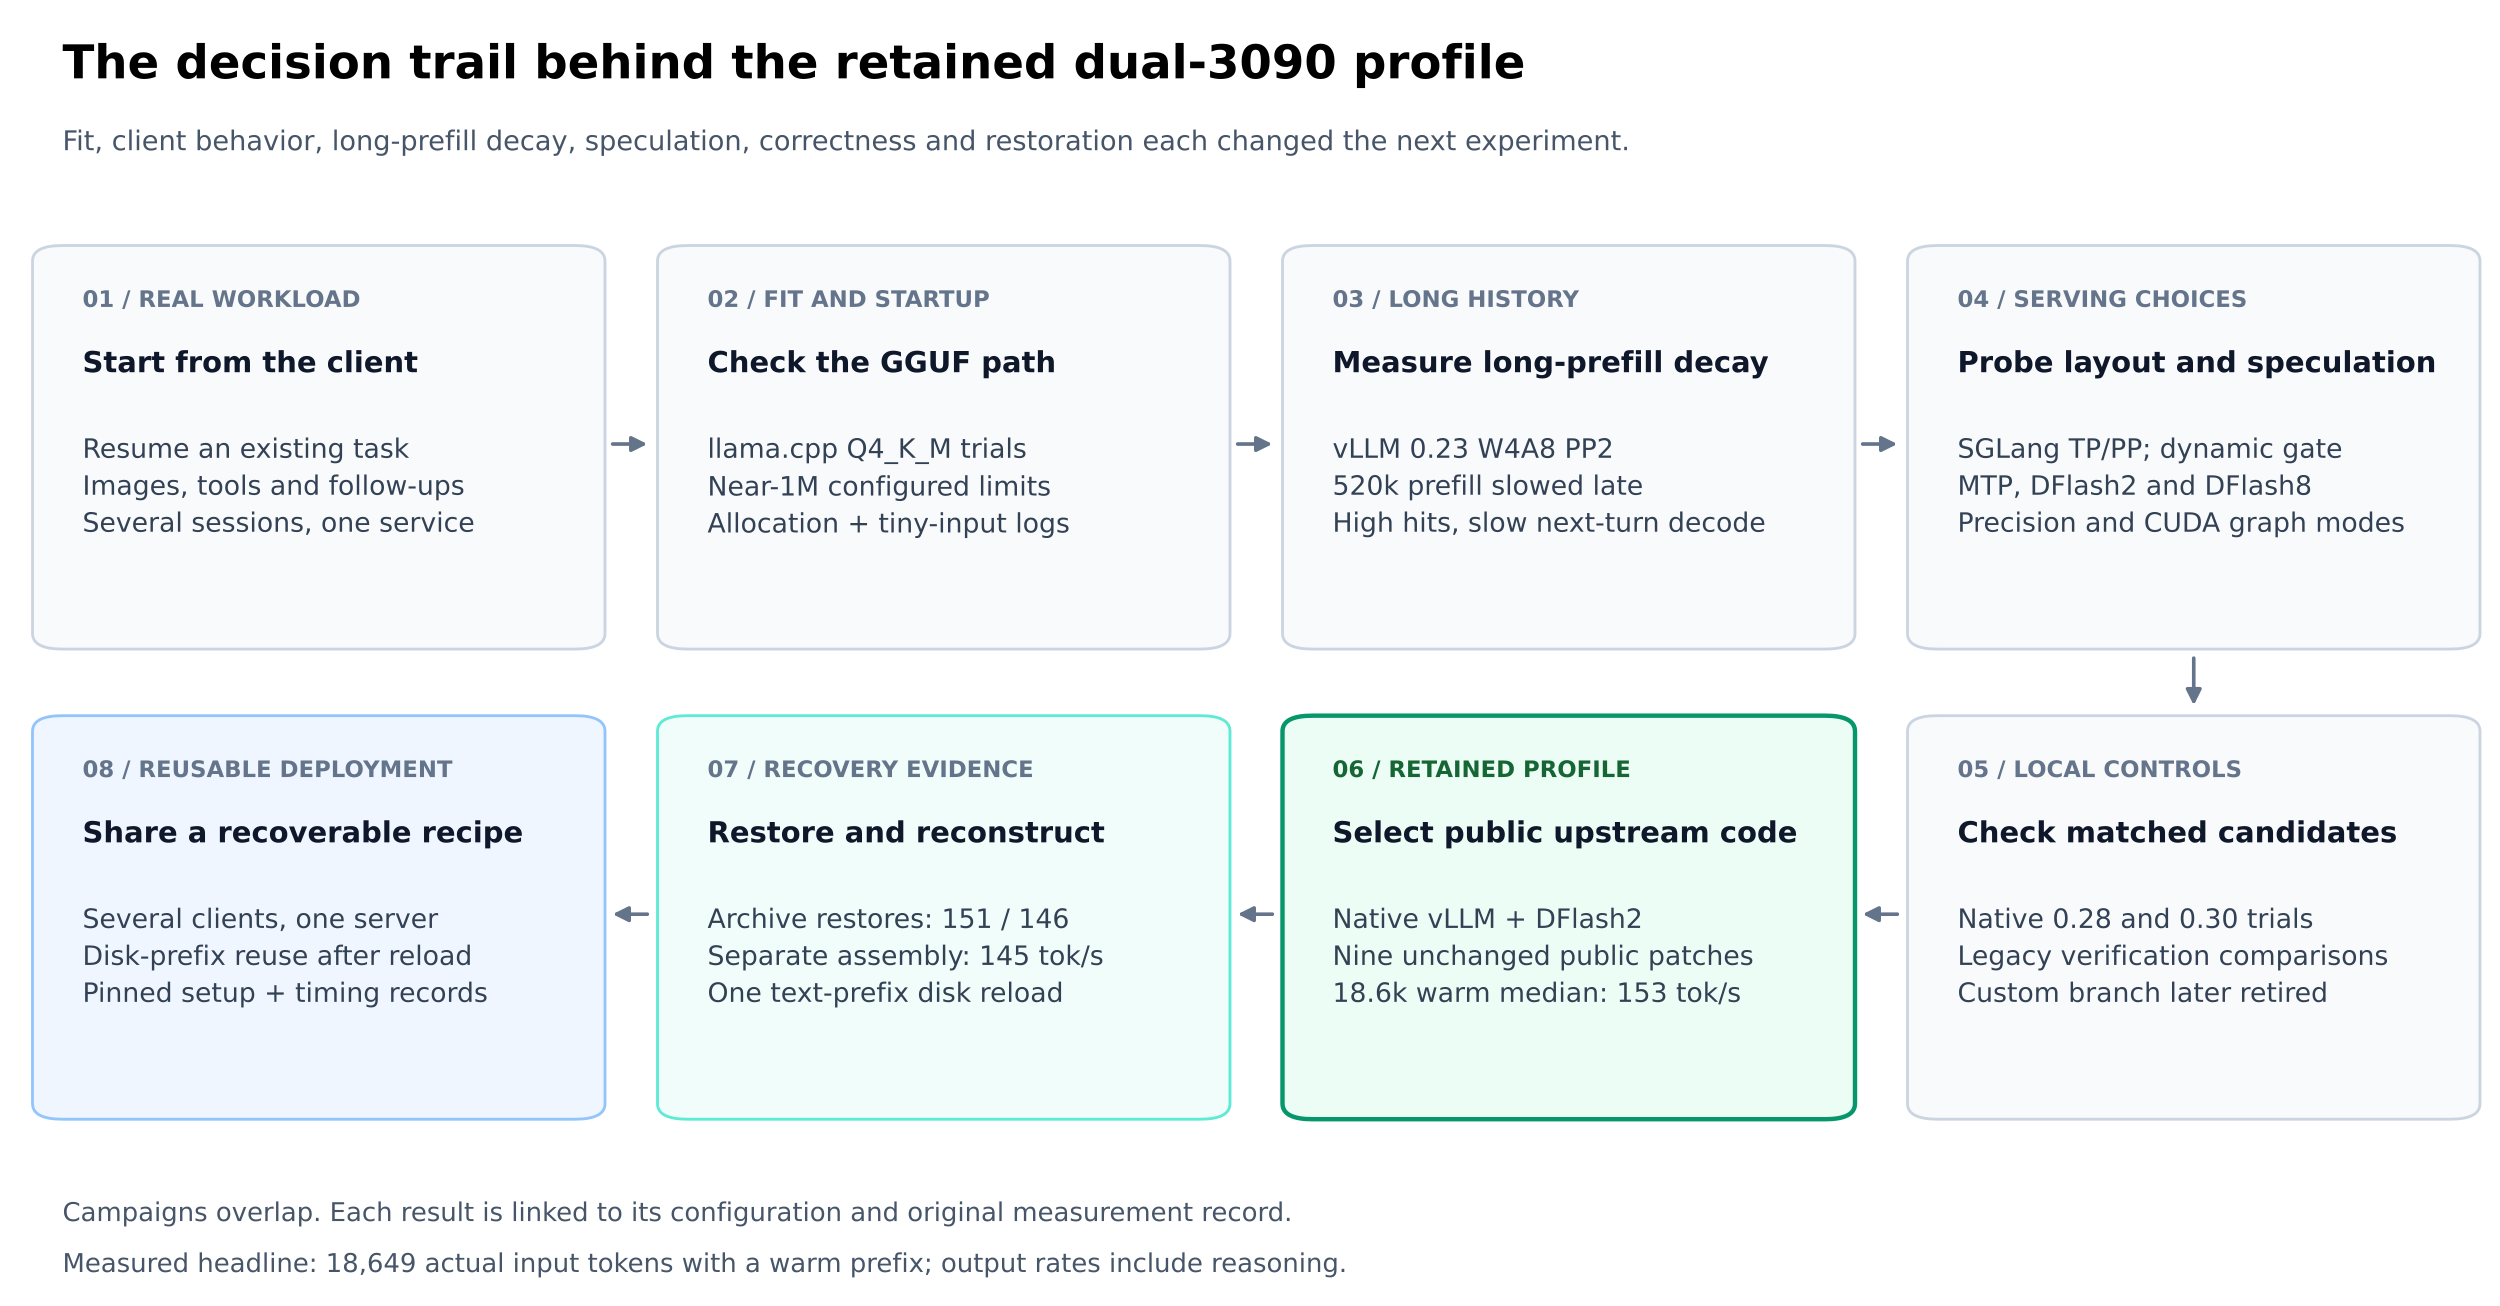
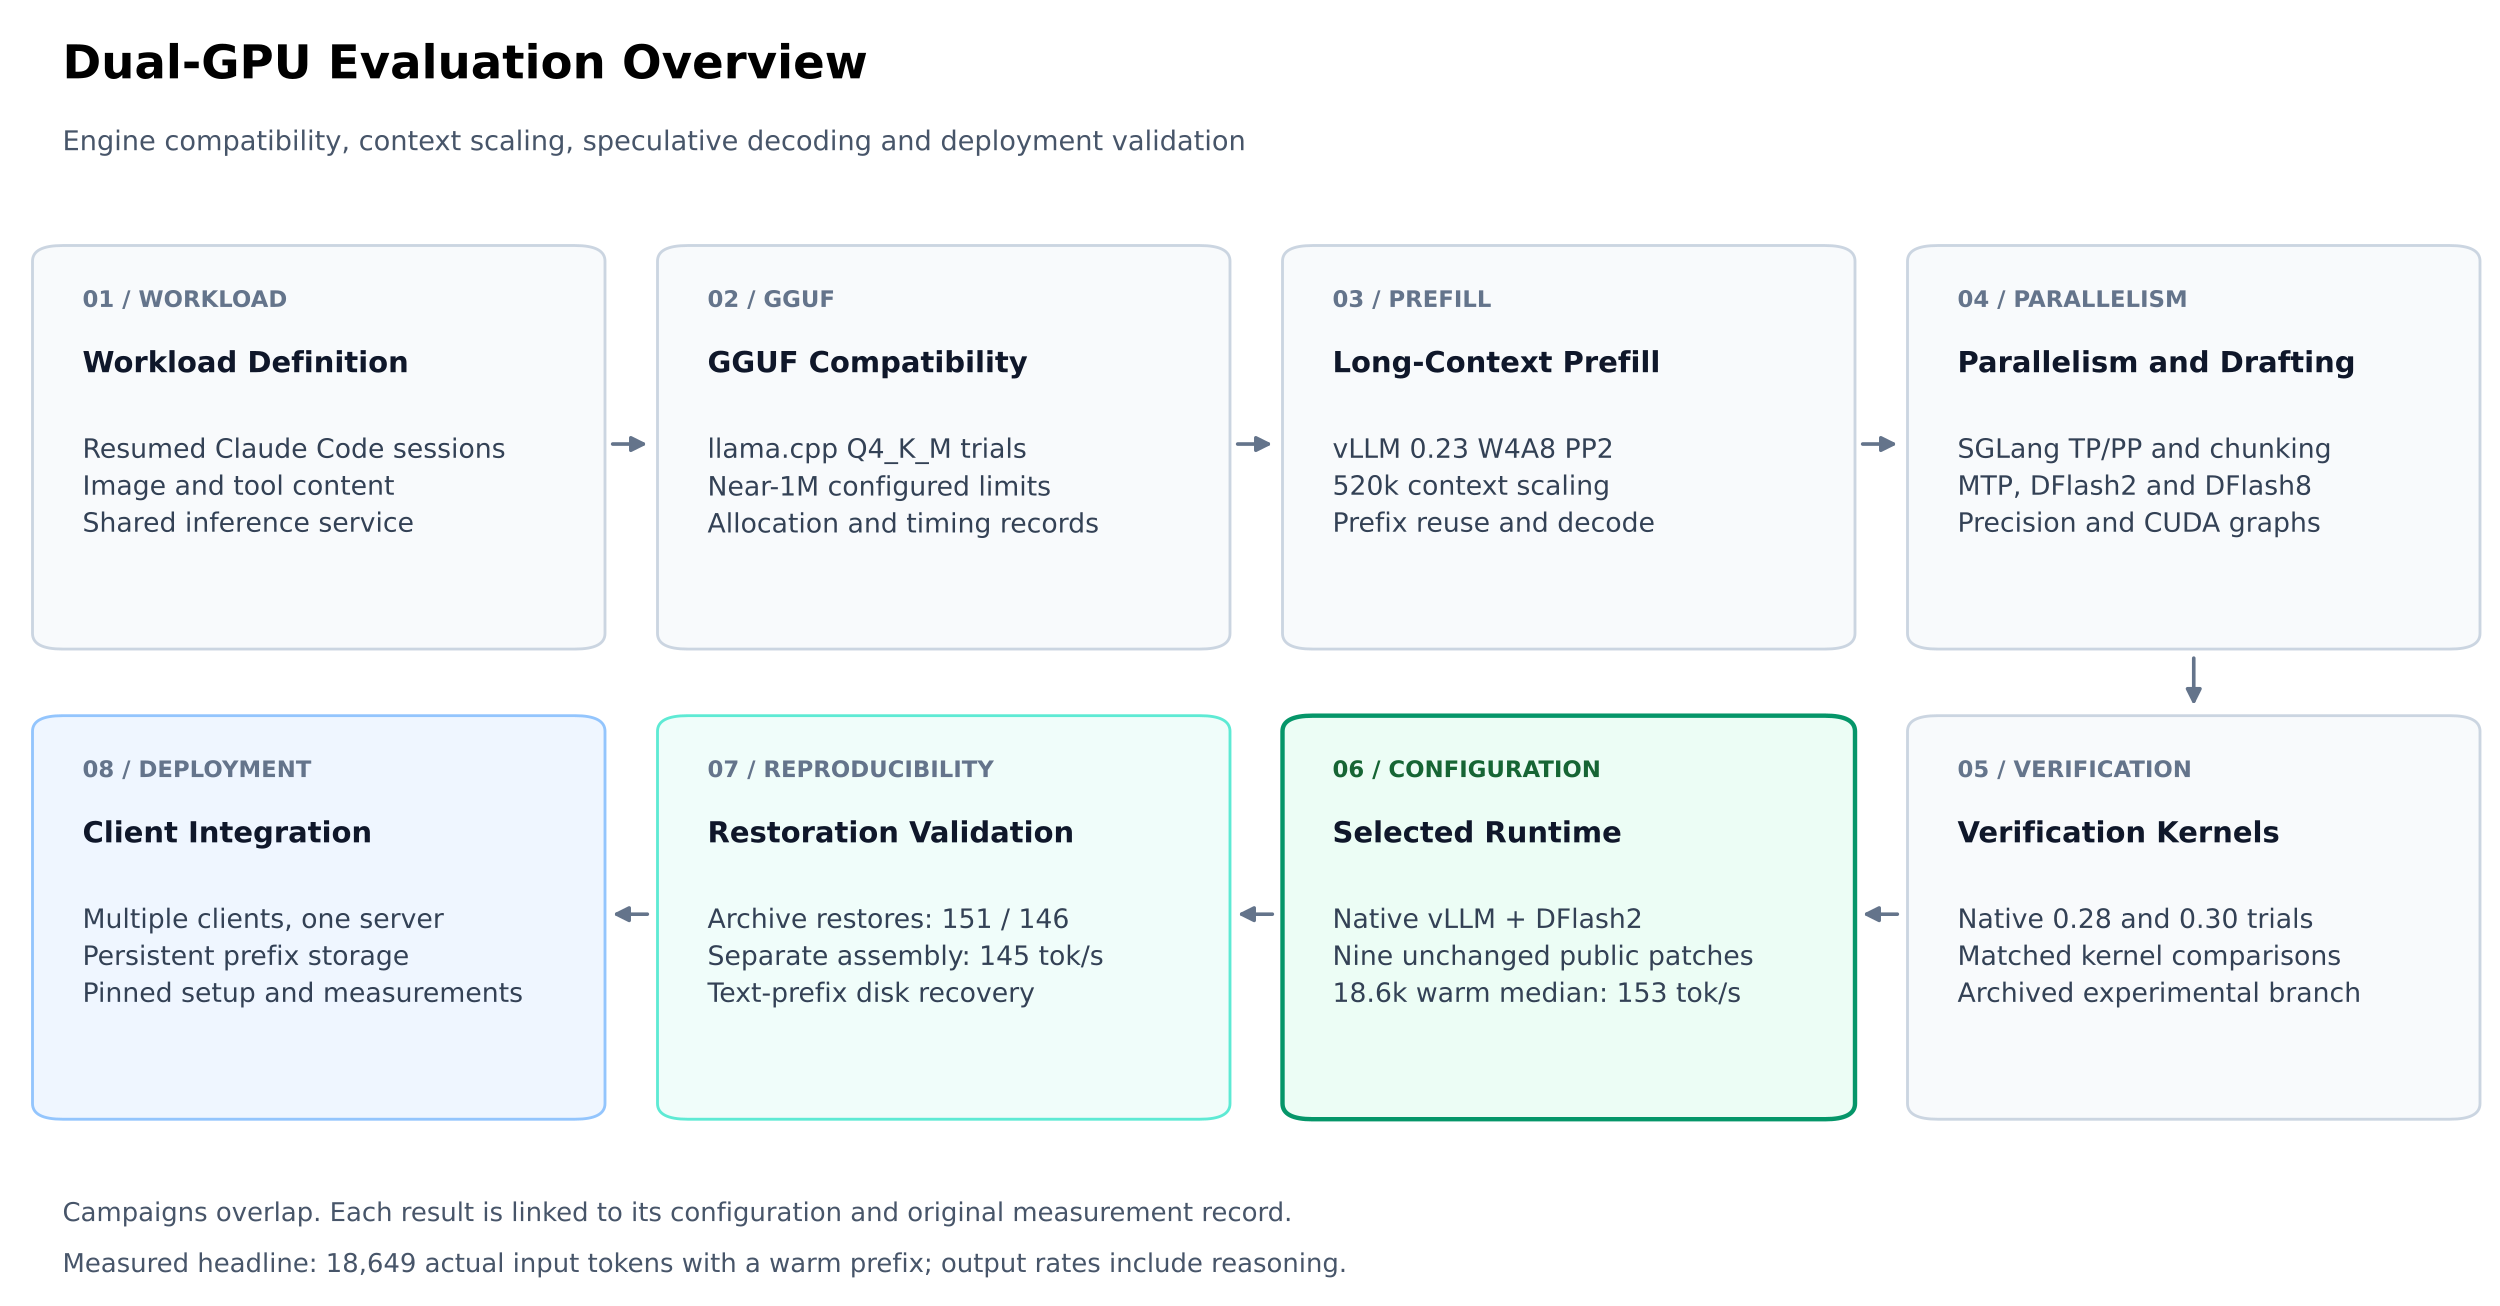
<svg xmlns="http://www.w3.org/2000/svg" width="964.8pt" height="504pt" viewBox="0 0 964.8 504" version="1.1">
  <defs>
    <style type="text/css">*{stroke-linejoin: round; stroke-linecap: butt}</style>
  </defs>
  <g id="figure_1">
    <g id="patch_1">
      <path d="M 0 504 L 964.8 504 L 964.8 0 L 0 0 z " style="fill: #ffffff" />
    </g>
    <g id="axes_1">
      <g id="patch_2">
-         <path d="M 24.12 250.488 L 221.904 250.488 Q 233.482 250.488 233.482 244.44 L 233.482 100.8 Q 233.482 94.752 221.904 94.752 L 24.12 94.752 Q 12.542 94.752 12.542 100.8 L 12.542 244.44 Q 12.542 250.488 24.12 250.488 z " clip-path="url(#p7f49a519dc)" style="fill: #f8fafc; stroke: #cbd5e1; stroke-width: 1.1; stroke-linejoin: miter" />
+         <path d="M 24.12 250.488 L 221.904 250.488 Q 233.482 250.488 233.482 244.44 L 233.482 100.8 Q 233.482 94.752 221.904 94.752 L 24.12 94.752 Q 12.542 94.752 12.542 100.8 L 12.542 244.44 Q 12.542 250.488 24.12 250.488 z " clip-path="url(#p3cfc488ca1)" style="fill: #f8fafc; stroke: #cbd5e1; stroke-width: 1.1; stroke-linejoin: miter" />
      </g>
      <g id="patch_3">
-         <path d="M 265.32 250.488 L 463.104 250.488 Q 474.682 250.488 474.682 244.44 L 474.682 100.8 Q 474.682 94.752 463.104 94.752 L 265.32 94.752 Q 253.742 94.752 253.742 100.8 L 253.742 244.44 Q 253.742 250.488 265.32 250.488 z " clip-path="url(#p7f49a519dc)" style="fill: #f8fafc; stroke: #cbd5e1; stroke-width: 1.1; stroke-linejoin: miter" />
+         <path d="M 265.32 250.488 L 463.104 250.488 Q 474.682 250.488 474.682 244.44 L 474.682 100.8 Q 474.682 94.752 463.104 94.752 L 265.32 94.752 Q 253.742 94.752 253.742 100.8 L 253.742 244.44 Q 253.742 250.488 265.32 250.488 z " clip-path="url(#p3cfc488ca1)" style="fill: #f8fafc; stroke: #cbd5e1; stroke-width: 1.1; stroke-linejoin: miter" />
      </g>
      <g id="patch_4">
-         <path d="M 506.52 250.488 L 704.304 250.488 Q 715.882 250.488 715.882 244.44 L 715.882 100.8 Q 715.882 94.752 704.304 94.752 L 506.52 94.752 Q 494.942 94.752 494.942 100.8 L 494.942 244.44 Q 494.942 250.488 506.52 250.488 z " clip-path="url(#p7f49a519dc)" style="fill: #f8fafc; stroke: #cbd5e1; stroke-width: 1.1; stroke-linejoin: miter" />
+         <path d="M 506.52 250.488 L 704.304 250.488 Q 715.882 250.488 715.882 244.44 L 715.882 100.8 Q 715.882 94.752 704.304 94.752 L 506.52 94.752 Q 494.942 94.752 494.942 100.8 L 494.942 244.44 Q 494.942 250.488 506.52 250.488 z " clip-path="url(#p3cfc488ca1)" style="fill: #f8fafc; stroke: #cbd5e1; stroke-width: 1.1; stroke-linejoin: miter" />
      </g>
      <g id="patch_5">
-         <path d="M 747.72 250.488 L 945.504 250.488 Q 957.082 250.488 957.082 244.44 L 957.082 100.8 Q 957.082 94.752 945.504 94.752 L 747.72 94.752 Q 736.142 94.752 736.142 100.8 L 736.142 244.44 Q 736.142 250.488 747.72 250.488 z " clip-path="url(#p7f49a519dc)" style="fill: #f8fafc; stroke: #cbd5e1; stroke-width: 1.1; stroke-linejoin: miter" />
+         <path d="M 747.72 250.488 L 945.504 250.488 Q 957.082 250.488 957.082 244.44 L 957.082 100.8 Q 957.082 94.752 945.504 94.752 L 747.72 94.752 Q 736.142 94.752 736.142 100.8 L 736.142 244.44 Q 736.142 250.488 747.72 250.488 z " clip-path="url(#p3cfc488ca1)" style="fill: #f8fafc; stroke: #cbd5e1; stroke-width: 1.1; stroke-linejoin: miter" />
      </g>
      <g id="patch_6">
-         <path d="M 747.72 431.928 L 945.504 431.928 Q 957.082 431.928 957.082 425.88 L 957.082 282.24 Q 957.082 276.192 945.504 276.192 L 747.72 276.192 Q 736.142 276.192 736.142 282.24 L 736.142 425.88 Q 736.142 431.928 747.72 431.928 z " clip-path="url(#p7f49a519dc)" style="fill: #f8fafc; stroke: #cbd5e1; stroke-width: 1.1; stroke-linejoin: miter" />
+         <path d="M 747.72 431.928 L 945.504 431.928 Q 957.082 431.928 957.082 425.88 L 957.082 282.24 Q 957.082 276.192 945.504 276.192 L 747.72 276.192 Q 736.142 276.192 736.142 282.24 L 736.142 425.88 Q 736.142 431.928 747.72 431.928 z " clip-path="url(#p3cfc488ca1)" style="fill: #f8fafc; stroke: #cbd5e1; stroke-width: 1.1; stroke-linejoin: miter" />
      </g>
      <g id="patch_7">
-         <path d="M 506.52 431.928 L 704.304 431.928 Q 715.882 431.928 715.882 425.88 L 715.882 282.24 Q 715.882 276.192 704.304 276.192 L 506.52 276.192 Q 494.942 276.192 494.942 282.24 L 494.942 425.88 Q 494.942 431.928 506.52 431.928 z " clip-path="url(#p7f49a519dc)" style="fill: #ecfdf5; stroke: #059669; stroke-width: 1.7; stroke-linejoin: miter" />
+         <path d="M 506.52 431.928 L 704.304 431.928 Q 715.882 431.928 715.882 425.88 L 715.882 282.24 Q 715.882 276.192 704.304 276.192 L 506.52 276.192 Q 494.942 276.192 494.942 282.24 L 494.942 425.88 Q 494.942 431.928 506.52 431.928 z " clip-path="url(#p3cfc488ca1)" style="fill: #ecfdf5; stroke: #059669; stroke-width: 1.7; stroke-linejoin: miter" />
      </g>
      <g id="patch_8">
-         <path d="M 265.32 431.928 L 463.104 431.928 Q 474.682 431.928 474.682 425.88 L 474.682 282.24 Q 474.682 276.192 463.104 276.192 L 265.32 276.192 Q 253.742 276.192 253.742 282.24 L 253.742 425.88 Q 253.742 431.928 265.32 431.928 z " clip-path="url(#p7f49a519dc)" style="fill: #f0fdfa; stroke: #5eead4; stroke-width: 1.1; stroke-linejoin: miter" />
+         <path d="M 265.32 431.928 L 463.104 431.928 Q 474.682 431.928 474.682 425.88 L 474.682 282.24 Q 474.682 276.192 463.104 276.192 L 265.32 276.192 Q 253.742 276.192 253.742 282.24 L 253.742 425.88 Q 253.742 431.928 265.32 431.928 z " clip-path="url(#p3cfc488ca1)" style="fill: #f0fdfa; stroke: #5eead4; stroke-width: 1.1; stroke-linejoin: miter" />
      </g>
      <g id="patch_9">
-         <path d="M 24.12 431.928 L 221.904 431.928 Q 233.482 431.928 233.482 425.88 L 233.482 282.24 Q 233.482 276.192 221.904 276.192 L 24.12 276.192 Q 12.542 276.192 12.542 282.24 L 12.542 425.88 Q 12.542 431.928 24.12 431.928 z " clip-path="url(#p7f49a519dc)" style="fill: #eff6ff; stroke: #93c5fd; stroke-width: 1.1; stroke-linejoin: miter" />
+         <path d="M 24.12 431.928 L 221.904 431.928 Q 233.482 431.928 233.482 425.88 L 233.482 282.24 Q 233.482 276.192 221.904 276.192 L 24.12 276.192 Q 12.542 276.192 12.542 282.24 L 12.542 425.88 Q 12.542 431.928 24.12 431.928 z " clip-path="url(#p3cfc488ca1)" style="fill: #eff6ff; stroke: #93c5fd; stroke-width: 1.1; stroke-linejoin: miter" />
      </g>
      <g id="patch_10">
-         <path d="M 236.443 171.36 Q 243.128 171.36 248.248 171.36 " clip-path="url(#p7f49a519dc)" style="fill: none; stroke: #64748b; stroke-width: 1.4; stroke-linecap: round" />
-         <path d="M 243.448 168.96 L 248.248 171.36 L 243.448 173.76 z " clip-path="url(#p7f49a519dc)" style="fill: #64748b; stroke: #64748b; stroke-width: 1.4; stroke-linecap: round" />
+         <path d="M 236.443 171.36 Q 243.128 171.36 248.248 171.36 " clip-path="url(#p3cfc488ca1)" style="fill: none; stroke: #64748b; stroke-width: 1.4; stroke-linecap: round" />
+         <path d="M 243.448 168.96 L 248.248 171.36 L 243.448 173.76 z " clip-path="url(#p3cfc488ca1)" style="fill: #64748b; stroke: #64748b; stroke-width: 1.4; stroke-linecap: round" />
      </g>
      <g id="patch_11">
-         <path d="M 477.643 171.36 Q 484.328 171.36 489.448 171.36 " clip-path="url(#p7f49a519dc)" style="fill: none; stroke: #64748b; stroke-width: 1.4; stroke-linecap: round" />
-         <path d="M 484.648 168.96 L 489.448 171.36 L 484.648 173.76 z " clip-path="url(#p7f49a519dc)" style="fill: #64748b; stroke: #64748b; stroke-width: 1.4; stroke-linecap: round" />
+         <path d="M 477.643 171.36 Q 484.328 171.36 489.448 171.36 " clip-path="url(#p3cfc488ca1)" style="fill: none; stroke: #64748b; stroke-width: 1.4; stroke-linecap: round" />
+         <path d="M 484.648 168.96 L 489.448 171.36 L 484.648 173.76 z " clip-path="url(#p3cfc488ca1)" style="fill: #64748b; stroke: #64748b; stroke-width: 1.4; stroke-linecap: round" />
      </g>
      <g id="patch_12">
-         <path d="M 718.843 171.36 Q 725.528 171.36 730.648 171.36 " clip-path="url(#p7f49a519dc)" style="fill: none; stroke: #64748b; stroke-width: 1.4; stroke-linecap: round" />
-         <path d="M 725.848 168.96 L 730.648 171.36 L 725.848 173.76 z " clip-path="url(#p7f49a519dc)" style="fill: #64748b; stroke: #64748b; stroke-width: 1.4; stroke-linecap: round" />
+         <path d="M 718.843 171.36 Q 725.528 171.36 730.648 171.36 " clip-path="url(#p3cfc488ca1)" style="fill: none; stroke: #64748b; stroke-width: 1.4; stroke-linecap: round" />
+         <path d="M 725.848 168.96 L 730.648 171.36 L 725.848 173.76 z " clip-path="url(#p3cfc488ca1)" style="fill: #64748b; stroke: #64748b; stroke-width: 1.4; stroke-linecap: round" />
      </g>
      <g id="patch_13">
-         <path d="M 846.612 254 Q 846.612 263.086 846.612 270.606 " clip-path="url(#p7f49a519dc)" style="fill: none; stroke: #64748b; stroke-width: 1.4; stroke-linecap: round" />
-         <path d="M 849.012 265.806 L 846.612 270.606 L 844.212 265.806 z " clip-path="url(#p7f49a519dc)" style="fill: #64748b; stroke: #64748b; stroke-width: 1.4; stroke-linecap: round" />
+         <path d="M 846.612 254 Q 846.612 263.086 846.612 270.606 " clip-path="url(#p3cfc488ca1)" style="fill: none; stroke: #64748b; stroke-width: 1.4; stroke-linecap: round" />
+         <path d="M 849.012 265.806 L 846.612 270.606 L 844.212 265.806 z " clip-path="url(#p3cfc488ca1)" style="fill: #64748b; stroke: #64748b; stroke-width: 1.4; stroke-linecap: round" />
      </g>
      <g id="patch_14">
-         <path d="M 732.216 352.8 Q 725.531 352.8 720.412 352.8 " clip-path="url(#p7f49a519dc)" style="fill: none; stroke: #64748b; stroke-width: 1.4; stroke-linecap: round" />
-         <path d="M 725.212 355.2 L 720.412 352.8 L 725.212 350.4 z " clip-path="url(#p7f49a519dc)" style="fill: #64748b; stroke: #64748b; stroke-width: 1.4; stroke-linecap: round" />
+         <path d="M 732.216 352.8 Q 725.531 352.8 720.412 352.8 " clip-path="url(#p3cfc488ca1)" style="fill: none; stroke: #64748b; stroke-width: 1.4; stroke-linecap: round" />
+         <path d="M 725.212 355.2 L 720.412 352.8 L 725.212 350.4 z " clip-path="url(#p3cfc488ca1)" style="fill: #64748b; stroke: #64748b; stroke-width: 1.4; stroke-linecap: round" />
      </g>
      <g id="patch_15">
-         <path d="M 491.016 352.8 Q 484.331 352.8 479.212 352.8 " clip-path="url(#p7f49a519dc)" style="fill: none; stroke: #64748b; stroke-width: 1.4; stroke-linecap: round" />
-         <path d="M 484.012 355.2 L 479.212 352.8 L 484.012 350.4 z " clip-path="url(#p7f49a519dc)" style="fill: #64748b; stroke: #64748b; stroke-width: 1.4; stroke-linecap: round" />
+         <path d="M 491.016 352.8 Q 484.331 352.8 479.212 352.8 " clip-path="url(#p3cfc488ca1)" style="fill: none; stroke: #64748b; stroke-width: 1.4; stroke-linecap: round" />
+         <path d="M 484.012 355.2 L 479.212 352.8 L 484.012 350.4 z " clip-path="url(#p3cfc488ca1)" style="fill: #64748b; stroke: #64748b; stroke-width: 1.4; stroke-linecap: round" />
      </g>
      <g id="patch_16">
-         <path d="M 249.816 352.8 Q 243.131 352.8 238.012 352.8 " clip-path="url(#p7f49a519dc)" style="fill: none; stroke: #64748b; stroke-width: 1.4; stroke-linecap: round" />
-         <path d="M 242.812 355.2 L 238.012 352.8 L 242.812 350.4 z " clip-path="url(#p7f49a519dc)" style="fill: #64748b; stroke: #64748b; stroke-width: 1.4; stroke-linecap: round" />
+         <path d="M 249.816 352.8 Q 243.131 352.8 238.012 352.8 " clip-path="url(#p3cfc488ca1)" style="fill: none; stroke: #64748b; stroke-width: 1.4; stroke-linecap: round" />
+         <path d="M 242.812 355.2 L 238.012 352.8 L 242.812 350.4 z " clip-path="url(#p3cfc488ca1)" style="fill: #64748b; stroke: #64748b; stroke-width: 1.4; stroke-linecap: round" />
      </g>
      <g id="text_1">
-         <text style="font: 700 18px 'DejaVu Sans'; text-anchor: start" x="24.12" y="30.24" transform="rotate(-0 24.12 30.24)">The decision trail behind the retained dual-3090 profile</text>
+         <text style="font: 700 18px 'DejaVu Sans'; text-anchor: start" x="24.12" y="30.24" transform="rotate(-0 24.12 30.24)">Dual-GPU Evaluation Overview</text>
      </g>
      <g id="text_2">
-         <text style="fill: #475569; font: 10.5px 'DejaVu Sans'; text-anchor: start" x="24.12" y="57.96" transform="rotate(-0 24.12 57.96)">Fit, client behavior, long-prefill decay, speculation, correctness and restoration each changed the next experiment.</text>
+         <text style="fill: #475569; font: 10.5px 'DejaVu Sans'; text-anchor: start" x="24.12" y="57.96" transform="rotate(-0 24.12 57.96)">Engine compatibility, context scaling, speculative decoding and deployment validation</text>
      </g>
      <g id="text_3">
-         <text style="fill: #64748b; font: 700 8.8px 'DejaVu Sans'; text-anchor: start" x="31.838" y="118.44" transform="rotate(-0 31.8384 118.44)">01 / REAL WORKLOAD</text>
+         <text style="fill: #64748b; font: 700 8.8px 'DejaVu Sans'; text-anchor: start" x="31.838" y="118.44" transform="rotate(-0 31.8384 118.44)">01 / WORKLOAD</text>
      </g>
      <g id="text_4">
-         <text style="fill: #0f172a; font: 700 11.2px 'DejaVu Sans'; text-anchor: start" x="31.838" y="143.64" transform="rotate(-0 31.8384 143.64)">Start from the client</text>
+         <text style="fill: #0f172a; font: 700 11.2px 'DejaVu Sans'; text-anchor: start" x="31.838" y="143.64" transform="rotate(-0 31.8384 143.64)">Workload Definition</text>
      </g>
      <g id="text_5">
-         <text style="fill: #334155; font: 10.3px 'DejaVu Sans'" transform="translate(31.8384 176.6664)">Resume an existing task</text>
-         <text style="fill: #334155; font: 10.3px 'DejaVu Sans'" transform="translate(31.8384 190.9394)">Images, tools and follow-ups</text>
-         <text style="fill: #334155; font: 10.3px 'DejaVu Sans'" transform="translate(31.8384 205.2124)">Several sessions, one service</text>
+         <text style="fill: #334155; font: 10.3px 'DejaVu Sans'" transform="translate(31.8384 176.6664)">Resumed Claude Code sessions</text>
+         <text style="fill: #334155; font: 10.3px 'DejaVu Sans'" transform="translate(31.8384 190.9394)">Image and tool content</text>
+         <text style="fill: #334155; font: 10.3px 'DejaVu Sans'" transform="translate(31.8384 205.2124)">Shared inference service</text>
      </g>
      <g id="text_6">
-         <text style="fill: #64748b; font: 700 8.8px 'DejaVu Sans'; text-anchor: start" x="273.038" y="118.44" transform="rotate(-0 273.0384 118.44)">02 / FIT AND STARTUP</text>
+         <text style="fill: #64748b; font: 700 8.8px 'DejaVu Sans'; text-anchor: start" x="273.038" y="118.44" transform="rotate(-0 273.0384 118.44)">02 / GGUF</text>
      </g>
      <g id="text_7">
-         <text style="fill: #0f172a; font: 700 11.2px 'DejaVu Sans'; text-anchor: start" x="273.038" y="143.64" transform="rotate(-0 273.0384 143.64)">Check the GGUF path</text>
+         <text style="fill: #0f172a; font: 700 11.2px 'DejaVu Sans'; text-anchor: start" x="273.038" y="143.64" transform="rotate(-0 273.0384 143.64)">GGUF Compatibility</text>
      </g>
      <g id="text_8">
        <text style="fill: #334155; font: 10.3px 'DejaVu Sans'" transform="translate(273.0384 176.6664)">llama.cpp Q4_K_M trials</text>
        <text style="fill: #334155; font: 10.3px 'DejaVu Sans'" transform="translate(273.0384 191.2258)">Near-1M configured limits</text>
-         <text style="fill: #334155; font: 10.3px 'DejaVu Sans'" transform="translate(273.0384 205.4988)">Allocation + tiny-input logs</text>
+         <text style="fill: #334155; font: 10.3px 'DejaVu Sans'" transform="translate(273.0384 205.4988)">Allocation and timing records</text>
      </g>
      <g id="text_9">
-         <text style="fill: #64748b; font: 700 8.8px 'DejaVu Sans'; text-anchor: start" x="514.238" y="118.44" transform="rotate(-0 514.2384 118.44)">03 / LONG HISTORY</text>
+         <text style="fill: #64748b; font: 700 8.8px 'DejaVu Sans'; text-anchor: start" x="514.238" y="118.44" transform="rotate(-0 514.2384 118.44)">03 / PREFILL</text>
      </g>
      <g id="text_10">
-         <text style="fill: #0f172a; font: 700 11.2px 'DejaVu Sans'; text-anchor: start" x="514.238" y="143.64" transform="rotate(-0 514.2384 143.64)">Measure long-prefill decay</text>
+         <text style="fill: #0f172a; font: 700 11.2px 'DejaVu Sans'; text-anchor: start" x="514.238" y="143.64" transform="rotate(-0 514.2384 143.64)">Long-Context Prefill</text>
      </g>
      <g id="text_11">
        <text style="fill: #334155; font: 10.3px 'DejaVu Sans'" transform="translate(514.2384 176.6664)">vLLM 0.23 W4A8 PP2</text>
-         <text style="fill: #334155; font: 10.3px 'DejaVu Sans'" transform="translate(514.2384 190.9394)">520k prefill slowed late</text>
-         <text style="fill: #334155; font: 10.3px 'DejaVu Sans'" transform="translate(514.2384 205.2124)">High hits, slow next-turn decode</text>
+         <text style="fill: #334155; font: 10.3px 'DejaVu Sans'" transform="translate(514.2384 190.9394)">520k context scaling</text>
+         <text style="fill: #334155; font: 10.3px 'DejaVu Sans'" transform="translate(514.2384 205.2124)">Prefix reuse and decode</text>
      </g>
      <g id="text_12">
-         <text style="fill: #64748b; font: 700 8.8px 'DejaVu Sans'; text-anchor: start" x="755.438" y="118.44" transform="rotate(-0 755.4384 118.44)">04 / SERVING CHOICES</text>
+         <text style="fill: #64748b; font: 700 8.8px 'DejaVu Sans'; text-anchor: start" x="755.438" y="118.44" transform="rotate(-0 755.4384 118.44)">04 / PARALLELISM</text>
      </g>
      <g id="text_13">
-         <text style="fill: #0f172a; font: 700 11.2px 'DejaVu Sans'; text-anchor: start" x="755.438" y="143.64" transform="rotate(-0 755.4384 143.64)">Probe layout and speculation</text>
+         <text style="fill: #0f172a; font: 700 11.2px 'DejaVu Sans'; text-anchor: start" x="755.438" y="143.64" transform="rotate(-0 755.4384 143.64)">Parallelism and Drafting</text>
      </g>
      <g id="text_14">
-         <text style="fill: #334155; font: 10.3px 'DejaVu Sans'" transform="translate(755.4384 176.6664)">SGLang TP/PP; dynamic gate</text>
+         <text style="fill: #334155; font: 10.3px 'DejaVu Sans'" transform="translate(755.4384 176.6664)">SGLang TP/PP and chunking</text>
        <text style="fill: #334155; font: 10.3px 'DejaVu Sans'" transform="translate(755.4384 190.9394)">MTP, DFlash2 and DFlash8</text>
-         <text style="fill: #334155; font: 10.3px 'DejaVu Sans'" transform="translate(755.4384 205.2124)">Precision and CUDA graph modes</text>
+         <text style="fill: #334155; font: 10.3px 'DejaVu Sans'" transform="translate(755.4384 205.2124)">Precision and CUDA graphs</text>
      </g>
      <g id="text_15">
-         <text style="fill: #64748b; font: 700 8.8px 'DejaVu Sans'; text-anchor: start" x="755.438" y="299.88" transform="rotate(-0 755.4384 299.88)">05 / LOCAL CONTROLS</text>
+         <text style="fill: #64748b; font: 700 8.8px 'DejaVu Sans'; text-anchor: start" x="755.438" y="299.88" transform="rotate(-0 755.4384 299.88)">05 / VERIFICATION</text>
      </g>
      <g id="text_16">
-         <text style="fill: #0f172a; font: 700 11.2px 'DejaVu Sans'; text-anchor: start" x="755.438" y="325.08" transform="rotate(-0 755.4384 325.08)">Check matched candidates</text>
+         <text style="fill: #0f172a; font: 700 11.2px 'DejaVu Sans'; text-anchor: start" x="755.438" y="325.08" transform="rotate(-0 755.4384 325.08)">Verification Kernels</text>
      </g>
      <g id="text_17">
        <text style="fill: #334155; font: 10.3px 'DejaVu Sans'" transform="translate(755.4384 358.1064)">Native 0.28 and 0.30 trials</text>
-         <text style="fill: #334155; font: 10.3px 'DejaVu Sans'" transform="translate(755.4384 372.3794)">Legacy verification comparisons</text>
-         <text style="fill: #334155; font: 10.3px 'DejaVu Sans'" transform="translate(755.4384 386.6524)">Custom branch later retired</text>
+         <text style="fill: #334155; font: 10.3px 'DejaVu Sans'" transform="translate(755.4384 372.3794)">Matched kernel comparisons</text>
+         <text style="fill: #334155; font: 10.3px 'DejaVu Sans'" transform="translate(755.4384 386.6524)">Archived experimental branch</text>
      </g>
      <g id="text_18">
-         <text style="fill: #166534; font: 700 8.8px 'DejaVu Sans'; text-anchor: start" x="514.238" y="299.88" transform="rotate(-0 514.2384 299.88)">06 / RETAINED PROFILE</text>
+         <text style="fill: #166534; font: 700 8.8px 'DejaVu Sans'; text-anchor: start" x="514.238" y="299.88" transform="rotate(-0 514.2384 299.88)">06 / CONFIGURATION</text>
      </g>
      <g id="text_19">
-         <text style="fill: #0f172a; font: 700 11.2px 'DejaVu Sans'; text-anchor: start" x="514.238" y="325.08" transform="rotate(-0 514.2384 325.08)">Select public upstream code</text>
+         <text style="fill: #0f172a; font: 700 11.2px 'DejaVu Sans'; text-anchor: start" x="514.238" y="325.08" transform="rotate(-0 514.2384 325.08)">Selected Runtime</text>
      </g>
      <g id="text_20">
        <text style="fill: #334155; font: 10.3px 'DejaVu Sans'" transform="translate(514.2384 358.1064)">Native vLLM + DFlash2</text>
        <text style="fill: #334155; font: 10.3px 'DejaVu Sans'" transform="translate(514.2384 372.3794)">Nine unchanged public patches</text>
        <text style="fill: #334155; font: 10.3px 'DejaVu Sans'" transform="translate(514.2384 386.6524)">18.6k warm median: 153 tok/s</text>
      </g>
      <g id="text_21">
-         <text style="fill: #64748b; font: 700 8.8px 'DejaVu Sans'; text-anchor: start" x="273.038" y="299.88" transform="rotate(-0 273.0384 299.88)">07 / RECOVERY EVIDENCE</text>
+         <text style="fill: #64748b; font: 700 8.8px 'DejaVu Sans'; text-anchor: start" x="273.038" y="299.88" transform="rotate(-0 273.0384 299.88)">07 / REPRODUCIBILITY</text>
      </g>
      <g id="text_22">
-         <text style="fill: #0f172a; font: 700 11.2px 'DejaVu Sans'; text-anchor: start" x="273.038" y="325.08" transform="rotate(-0 273.0384 325.08)">Restore and reconstruct</text>
+         <text style="fill: #0f172a; font: 700 11.2px 'DejaVu Sans'; text-anchor: start" x="273.038" y="325.08" transform="rotate(-0 273.0384 325.08)">Restoration Validation</text>
      </g>
      <g id="text_23">
        <text style="fill: #334155; font: 10.3px 'DejaVu Sans'" transform="translate(273.0384 358.1064)">Archive restores: 151 / 146</text>
        <text style="fill: #334155; font: 10.3px 'DejaVu Sans'" transform="translate(273.0384 372.3794)">Separate assembly: 145 tok/s</text>
-         <text style="fill: #334155; font: 10.3px 'DejaVu Sans'" transform="translate(273.0384 386.6524)">One text-prefix disk reload</text>
+         <text style="fill: #334155; font: 10.3px 'DejaVu Sans'" transform="translate(273.0384 386.6524)">Text-prefix disk recovery</text>
      </g>
      <g id="text_24">
-         <text style="fill: #64748b; font: 700 8.8px 'DejaVu Sans'; text-anchor: start" x="31.838" y="299.88" transform="rotate(-0 31.8384 299.88)">08 / REUSABLE DEPLOYMENT</text>
+         <text style="fill: #64748b; font: 700 8.8px 'DejaVu Sans'; text-anchor: start" x="31.838" y="299.88" transform="rotate(-0 31.8384 299.88)">08 / DEPLOYMENT</text>
      </g>
      <g id="text_25">
-         <text style="fill: #0f172a; font: 700 11.2px 'DejaVu Sans'; text-anchor: start" x="31.838" y="325.08" transform="rotate(-0 31.8384 325.08)">Share a recoverable recipe</text>
+         <text style="fill: #0f172a; font: 700 11.2px 'DejaVu Sans'; text-anchor: start" x="31.838" y="325.08" transform="rotate(-0 31.8384 325.08)">Client Integration</text>
      </g>
      <g id="text_26">
-         <text style="fill: #334155; font: 10.3px 'DejaVu Sans'" transform="translate(31.8384 358.1064)">Several clients, one server</text>
-         <text style="fill: #334155; font: 10.3px 'DejaVu Sans'" transform="translate(31.8384 372.3794)">Disk-prefix reuse after reload</text>
-         <text style="fill: #334155; font: 10.3px 'DejaVu Sans'" transform="translate(31.8384 386.6524)">Pinned setup + timing records</text>
+         <text style="fill: #334155; font: 10.3px 'DejaVu Sans'" transform="translate(31.8384 358.1064)">Multiple clients, one server</text>
+         <text style="fill: #334155; font: 10.3px 'DejaVu Sans'" transform="translate(31.8384 372.3794)">Persistent prefix storage</text>
+         <text style="fill: #334155; font: 10.3px 'DejaVu Sans'" transform="translate(31.8384 386.6524)">Pinned setup and measurements</text>
      </g>
      <g id="text_27">
        <text style="fill: #475569; font: 10px 'DejaVu Sans'; text-anchor: start" x="24.12" y="471.24" transform="rotate(-0 24.12 471.24)">Campaigns overlap. Each result is linked to its configuration and original measurement record.</text>
      </g>
      <g id="text_28">
        <text style="fill: #475569; font: 10px 'DejaVu Sans'; text-anchor: start" x="24.12" y="490.896" transform="rotate(-0 24.12 490.896)">Measured headline: 18,649 actual input tokens with a warm prefix; output rates include reasoning.</text>
      </g>
    </g>
  </g>
  <defs>
-     <clipPath id="p7f49a519dc">
+     <clipPath id="p3cfc488ca1">
      <rect x="0" y="0" width="964.8" height="504" />
    </clipPath>
  </defs>
</svg>
